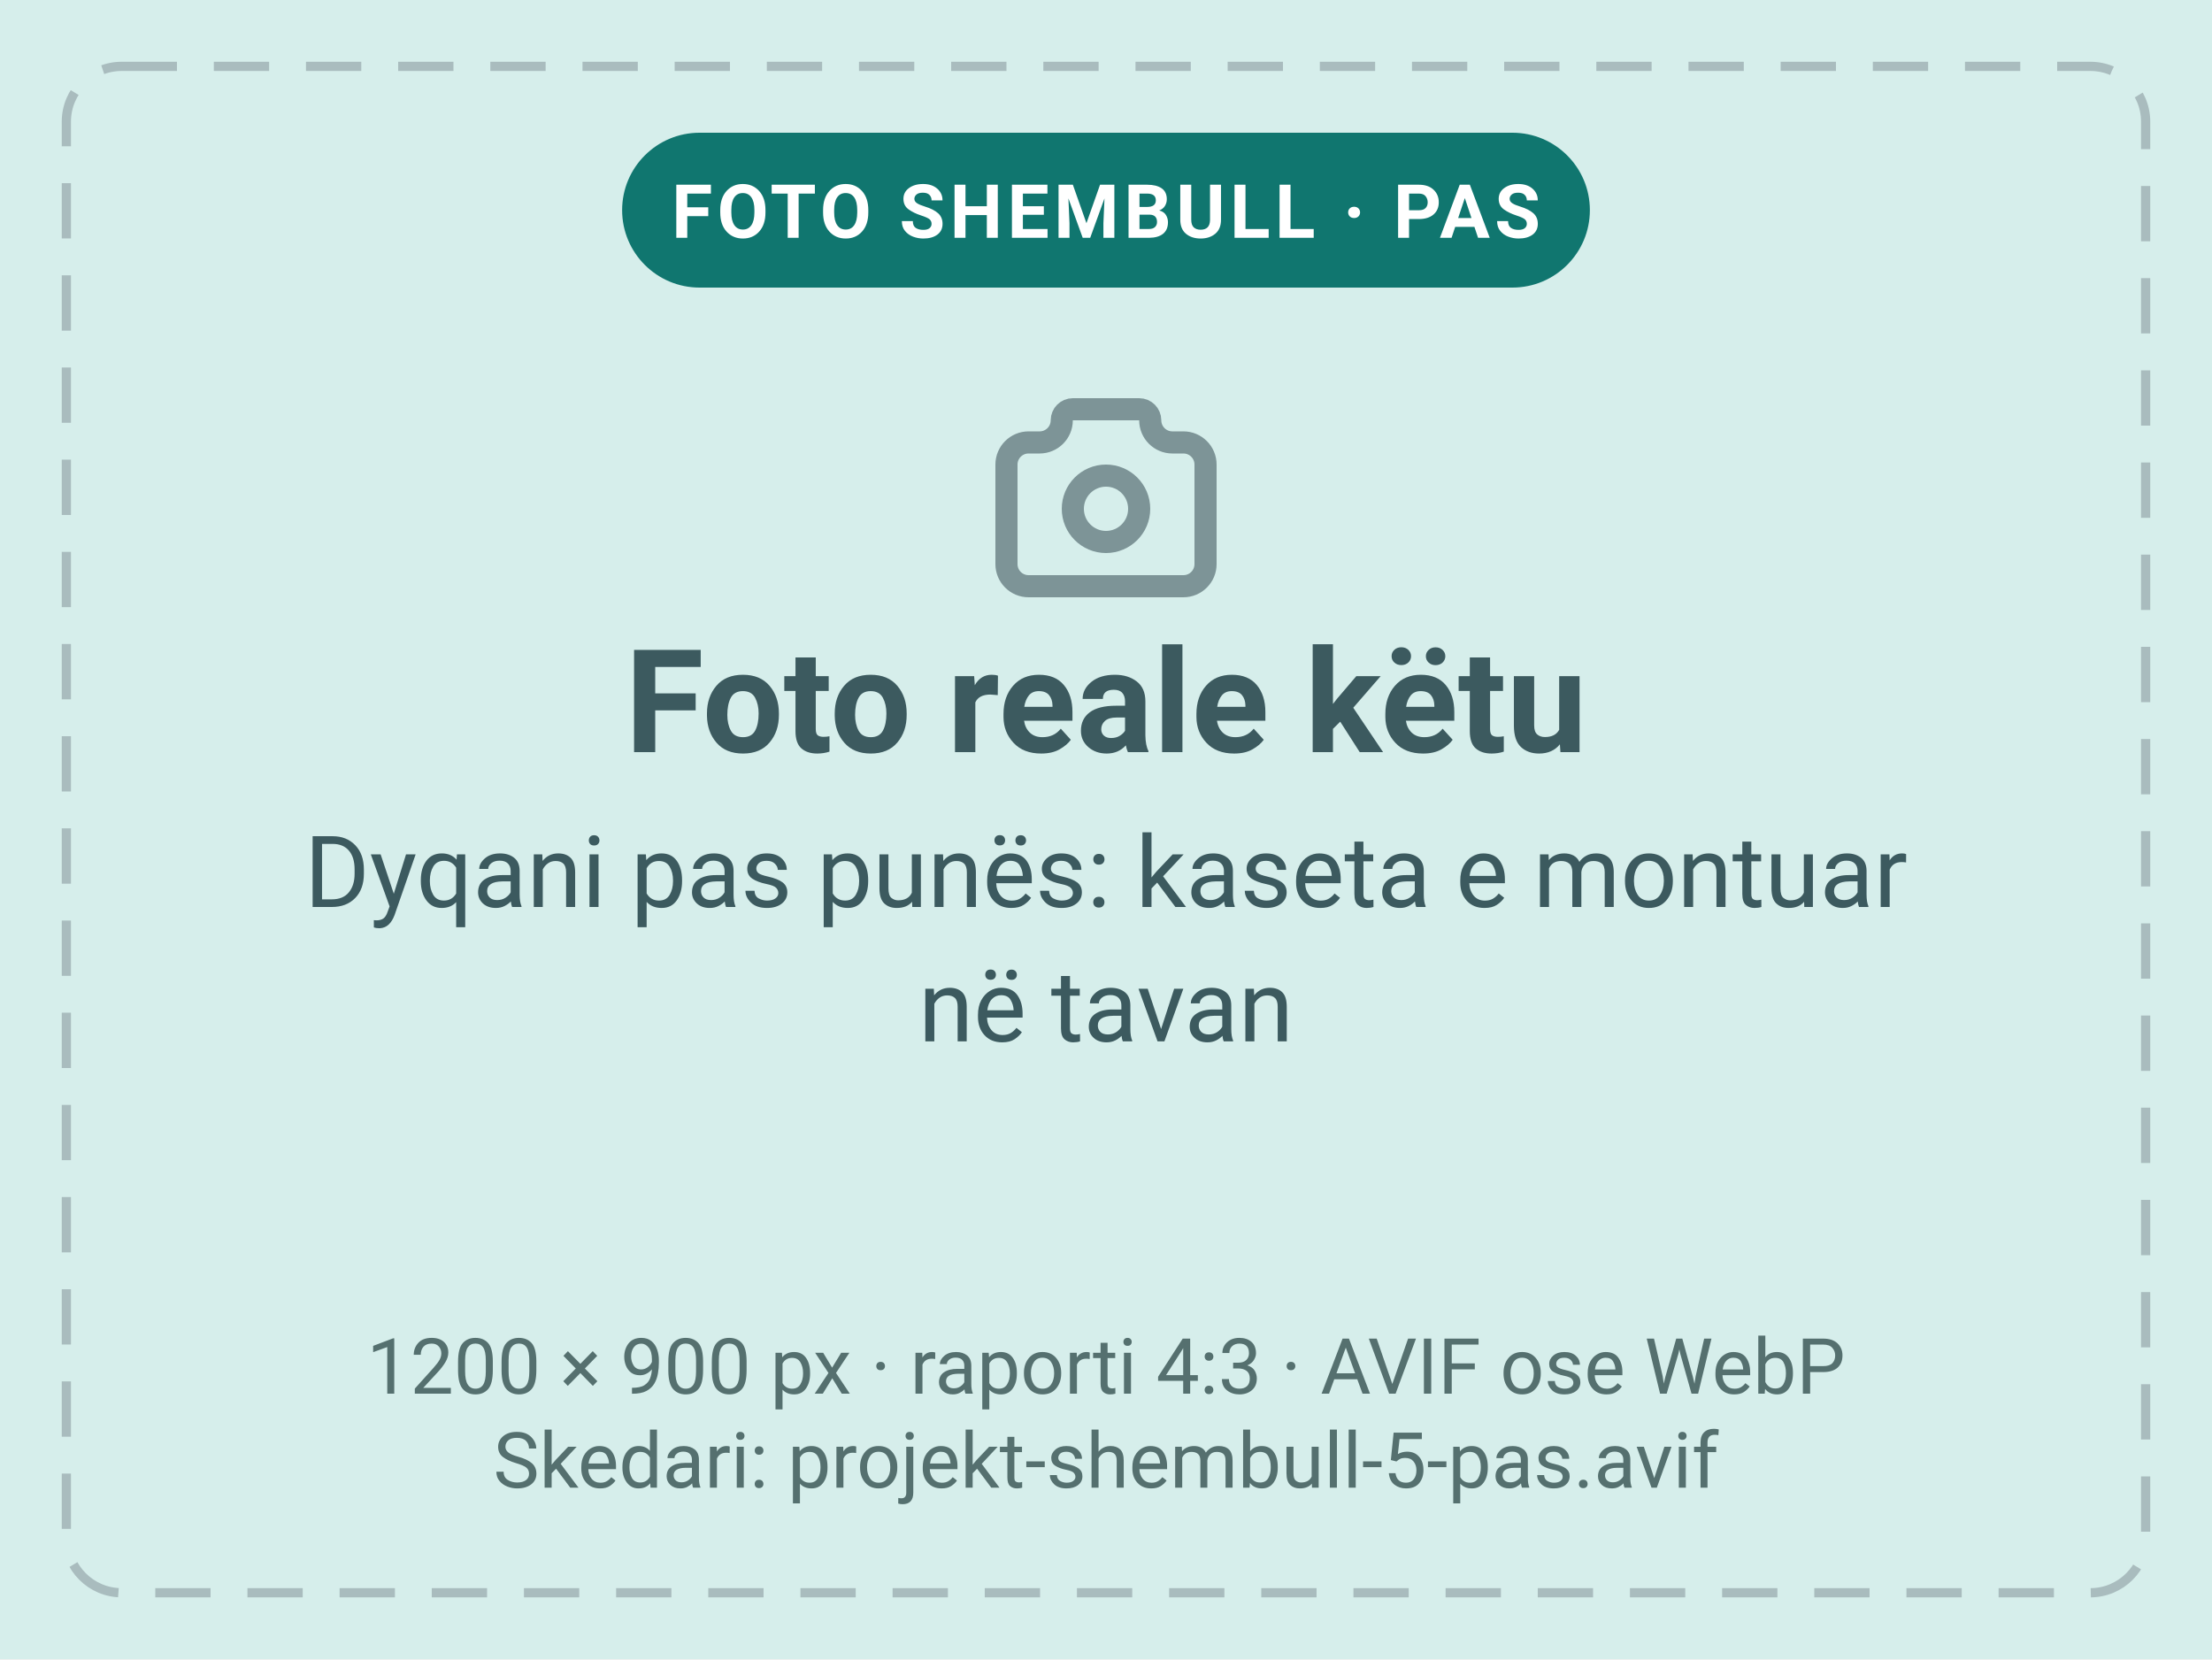
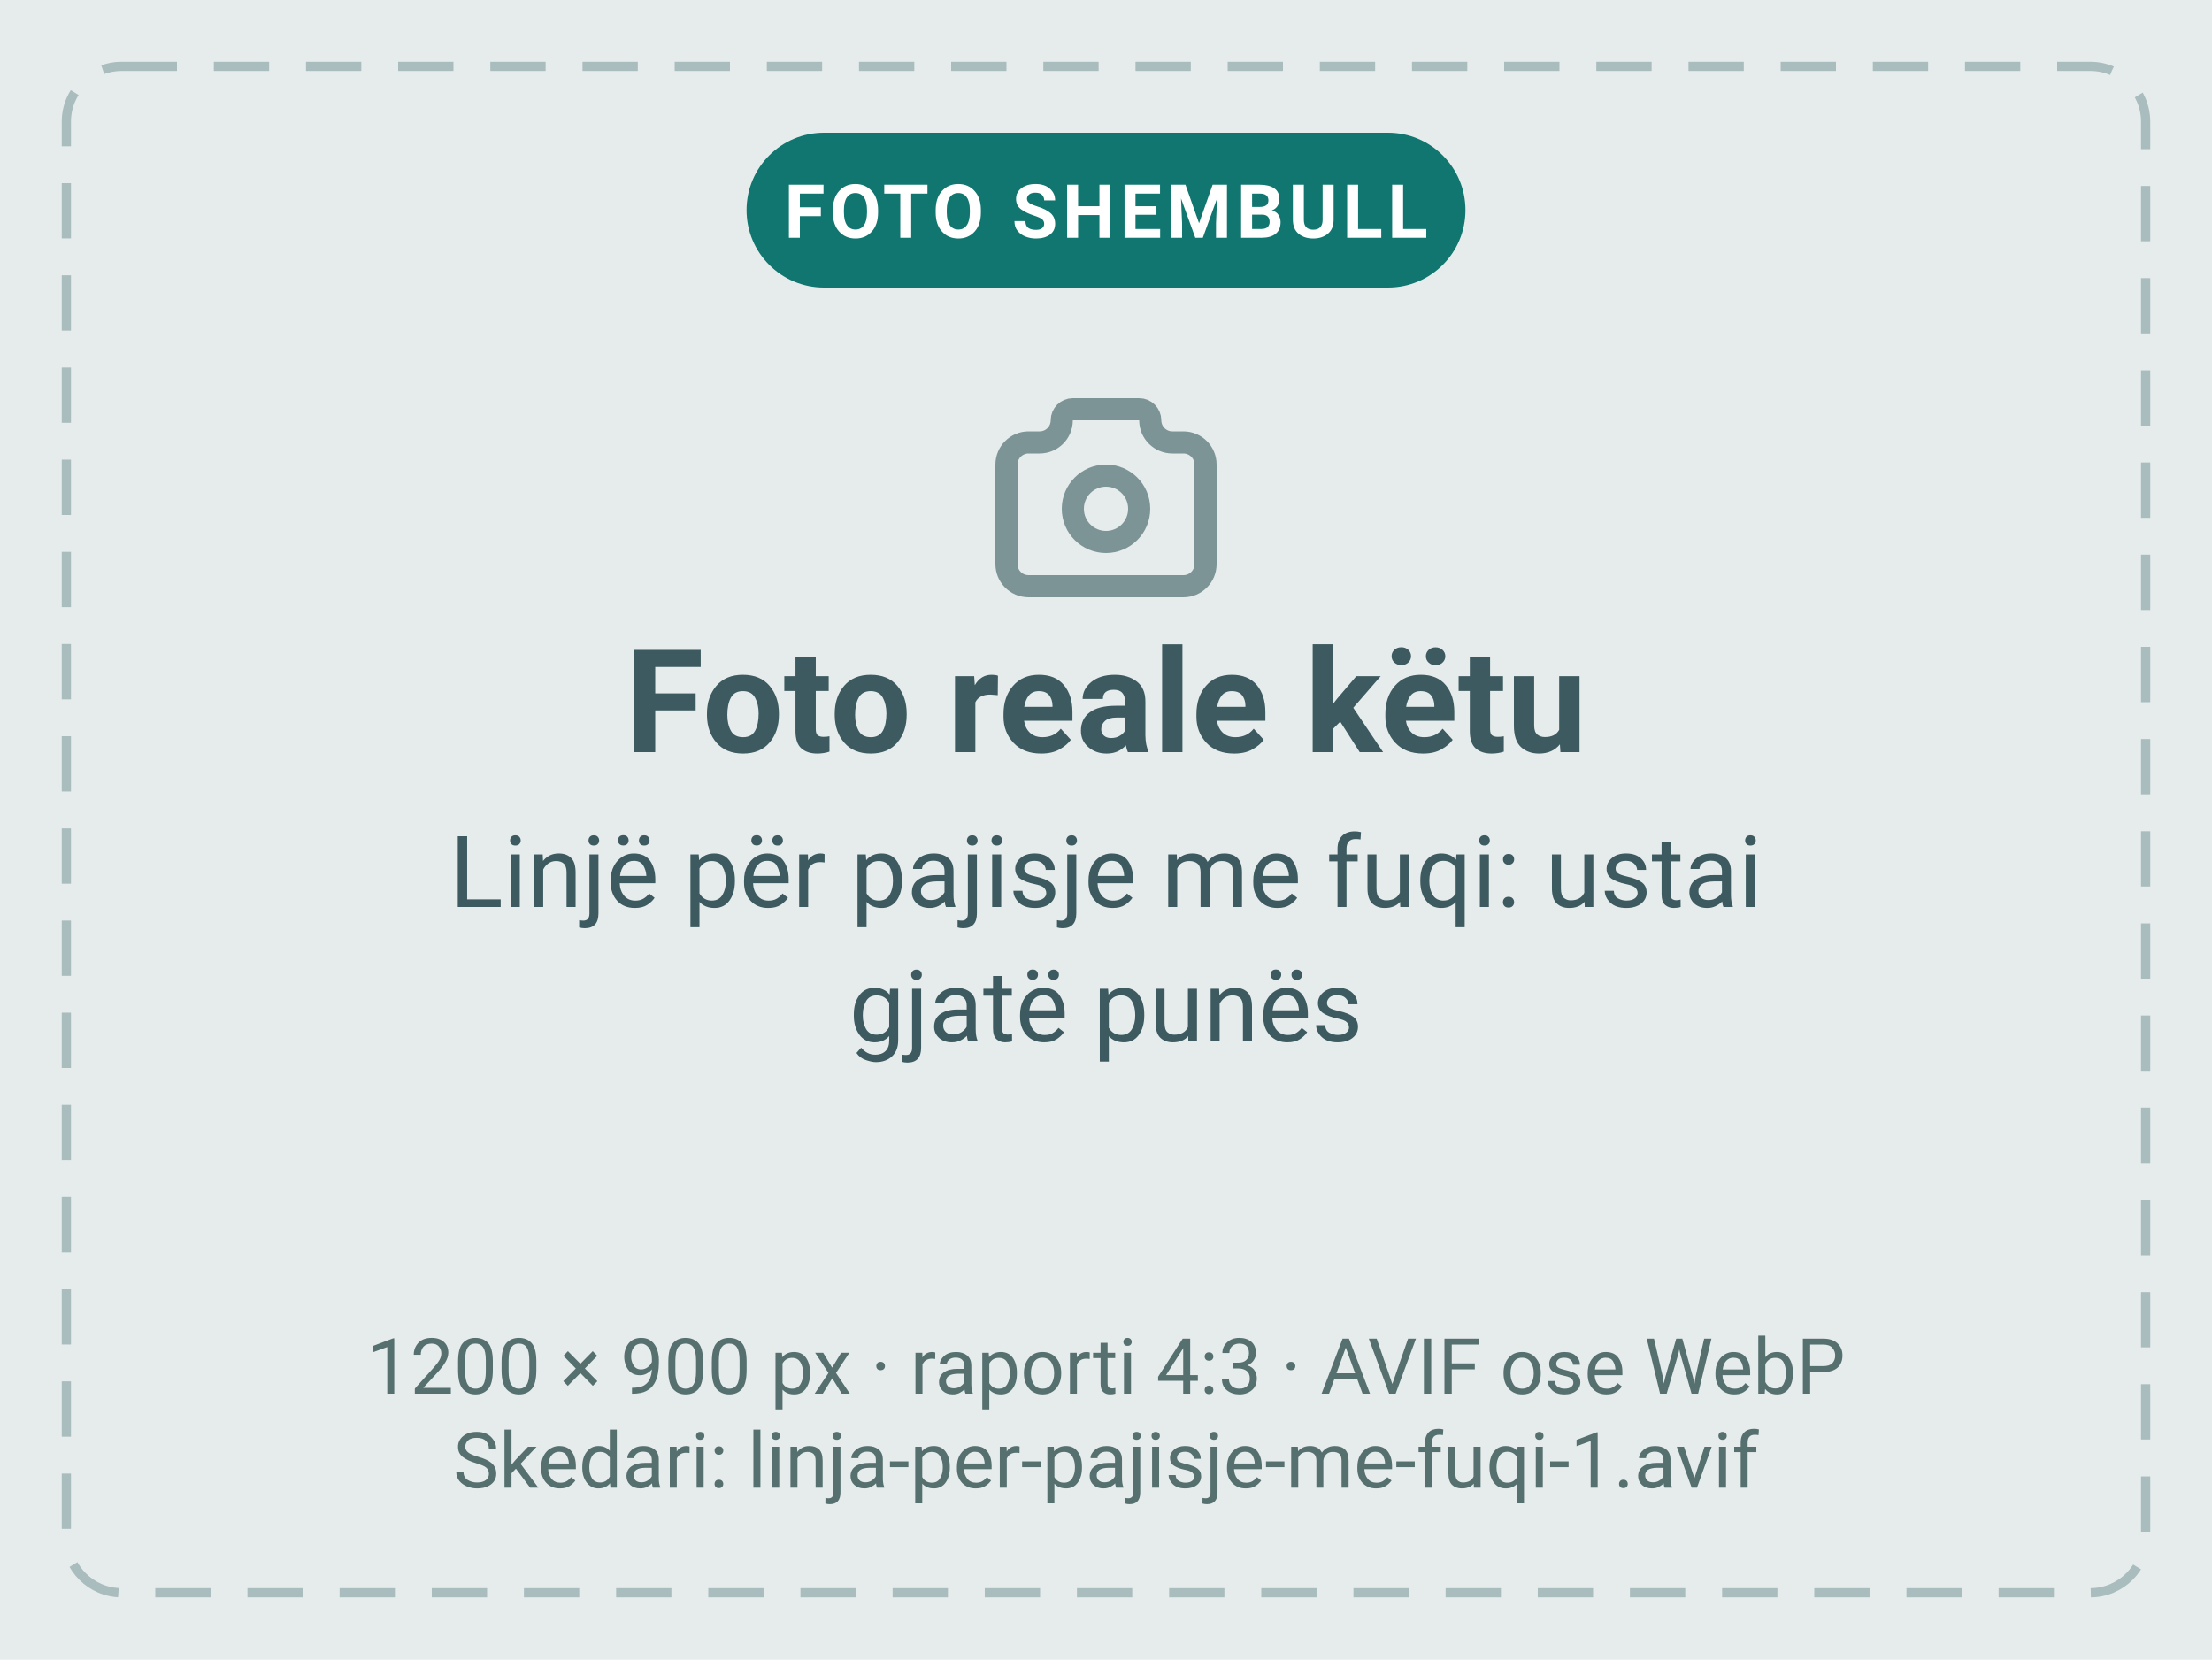
<svg xmlns="http://www.w3.org/2000/svg" width="1200" height="900" viewBox="0 0 1200 900">
-   <rect width="1200" height="900" fill="#d6eeeb" />
+   <rect width="1200" height="900" fill="#e6ecec" />
  <rect x="36" y="36" width="1128" height="828" rx="30" fill="none" stroke="#a9bcbe" stroke-width="5" stroke-dasharray="30 20" />
-   <rect x="337.5" y="72" width="525" height="84" rx="42" fill="#10766f" />
-   <text x="600" y="129" text-anchor="middle" font-family="'Segoe UI', Roboto, system-ui, sans-serif" font-size="40.5" font-weight="700" letter-spacing="2.5" fill="#ffffff">FOTO SHEMBULL · PAS</text>
+   <rect x="405" y="72" width="390" height="84" rx="42" fill="#10766f" />
+   <text x="600" y="129" text-anchor="middle" font-family="'Segoe UI', Roboto, system-ui, sans-serif" font-size="40.5" font-weight="700" letter-spacing="2.5" fill="#ffffff">FOTO SHEMBULL</text>
  <g transform="translate(528 198) scale(6)" fill="none" stroke="#7d9497" stroke-width="2" stroke-linecap="round" stroke-linejoin="round">
    <path d="M5 7h1a2 2 0 0 0 2 -2a1 1 0 0 1 1 -1h6a1 1 0 0 1 1 1a2 2 0 0 0 2 2h1a2 2 0 0 1 2 2v9a2 2 0 0 1 -2 2h-14a2 2 0 0 1 -2 -2v-9a2 2 0 0 1 2 -2" />
    <path d="M9 13a3 3 0 1 0 6 0a3 3 0 0 0 -6 0" />
  </g>
  <text x="600" y="408" text-anchor="middle" font-family="'Segoe UI', Roboto, system-ui, sans-serif" font-size="78" font-weight="600" fill="#3c5a5f">Foto reale këtu</text>
-   <text x="600" y="492" text-anchor="middle" font-family="'Segoe UI', Roboto, system-ui, sans-serif" font-size="54" fill="#3c5a5f">Dyqani pas punës: kaseta e montuar</text>
-   <text x="600" y="564.9" text-anchor="middle" font-family="'Segoe UI', Roboto, system-ui, sans-serif" font-size="54" fill="#3c5a5f">në tavan</text>
+   <text x="600" y="492" text-anchor="middle" font-family="'Segoe UI', Roboto, system-ui, sans-serif" font-size="54" fill="#3c5a5f">Linjë për pajisje me fuqi: ustai</text>
+   <text x="600" y="564.9" text-anchor="middle" font-family="'Segoe UI', Roboto, system-ui, sans-serif" font-size="54" fill="#3c5a5f">gjatë punës</text>
  <text x="600" y="756" text-anchor="middle" font-family="'Segoe UI', Roboto, system-ui, sans-serif" font-size="42" fill="#55706f">1200 × 900 px · raporti 4:3 · AVIF ose WebP</text>
-   <text x="600" y="807" text-anchor="middle" font-family="'Segoe UI', Roboto, system-ui, sans-serif" font-size="42" fill="#55706f">Skedari: projekt-shembull-5-pas.avif</text>
+   <text x="600" y="807" text-anchor="middle" font-family="'Segoe UI', Roboto, system-ui, sans-serif" font-size="42" fill="#55706f">Skedari: linja-per-pajisje-me-fuqi-1.avif</text>
</svg>
